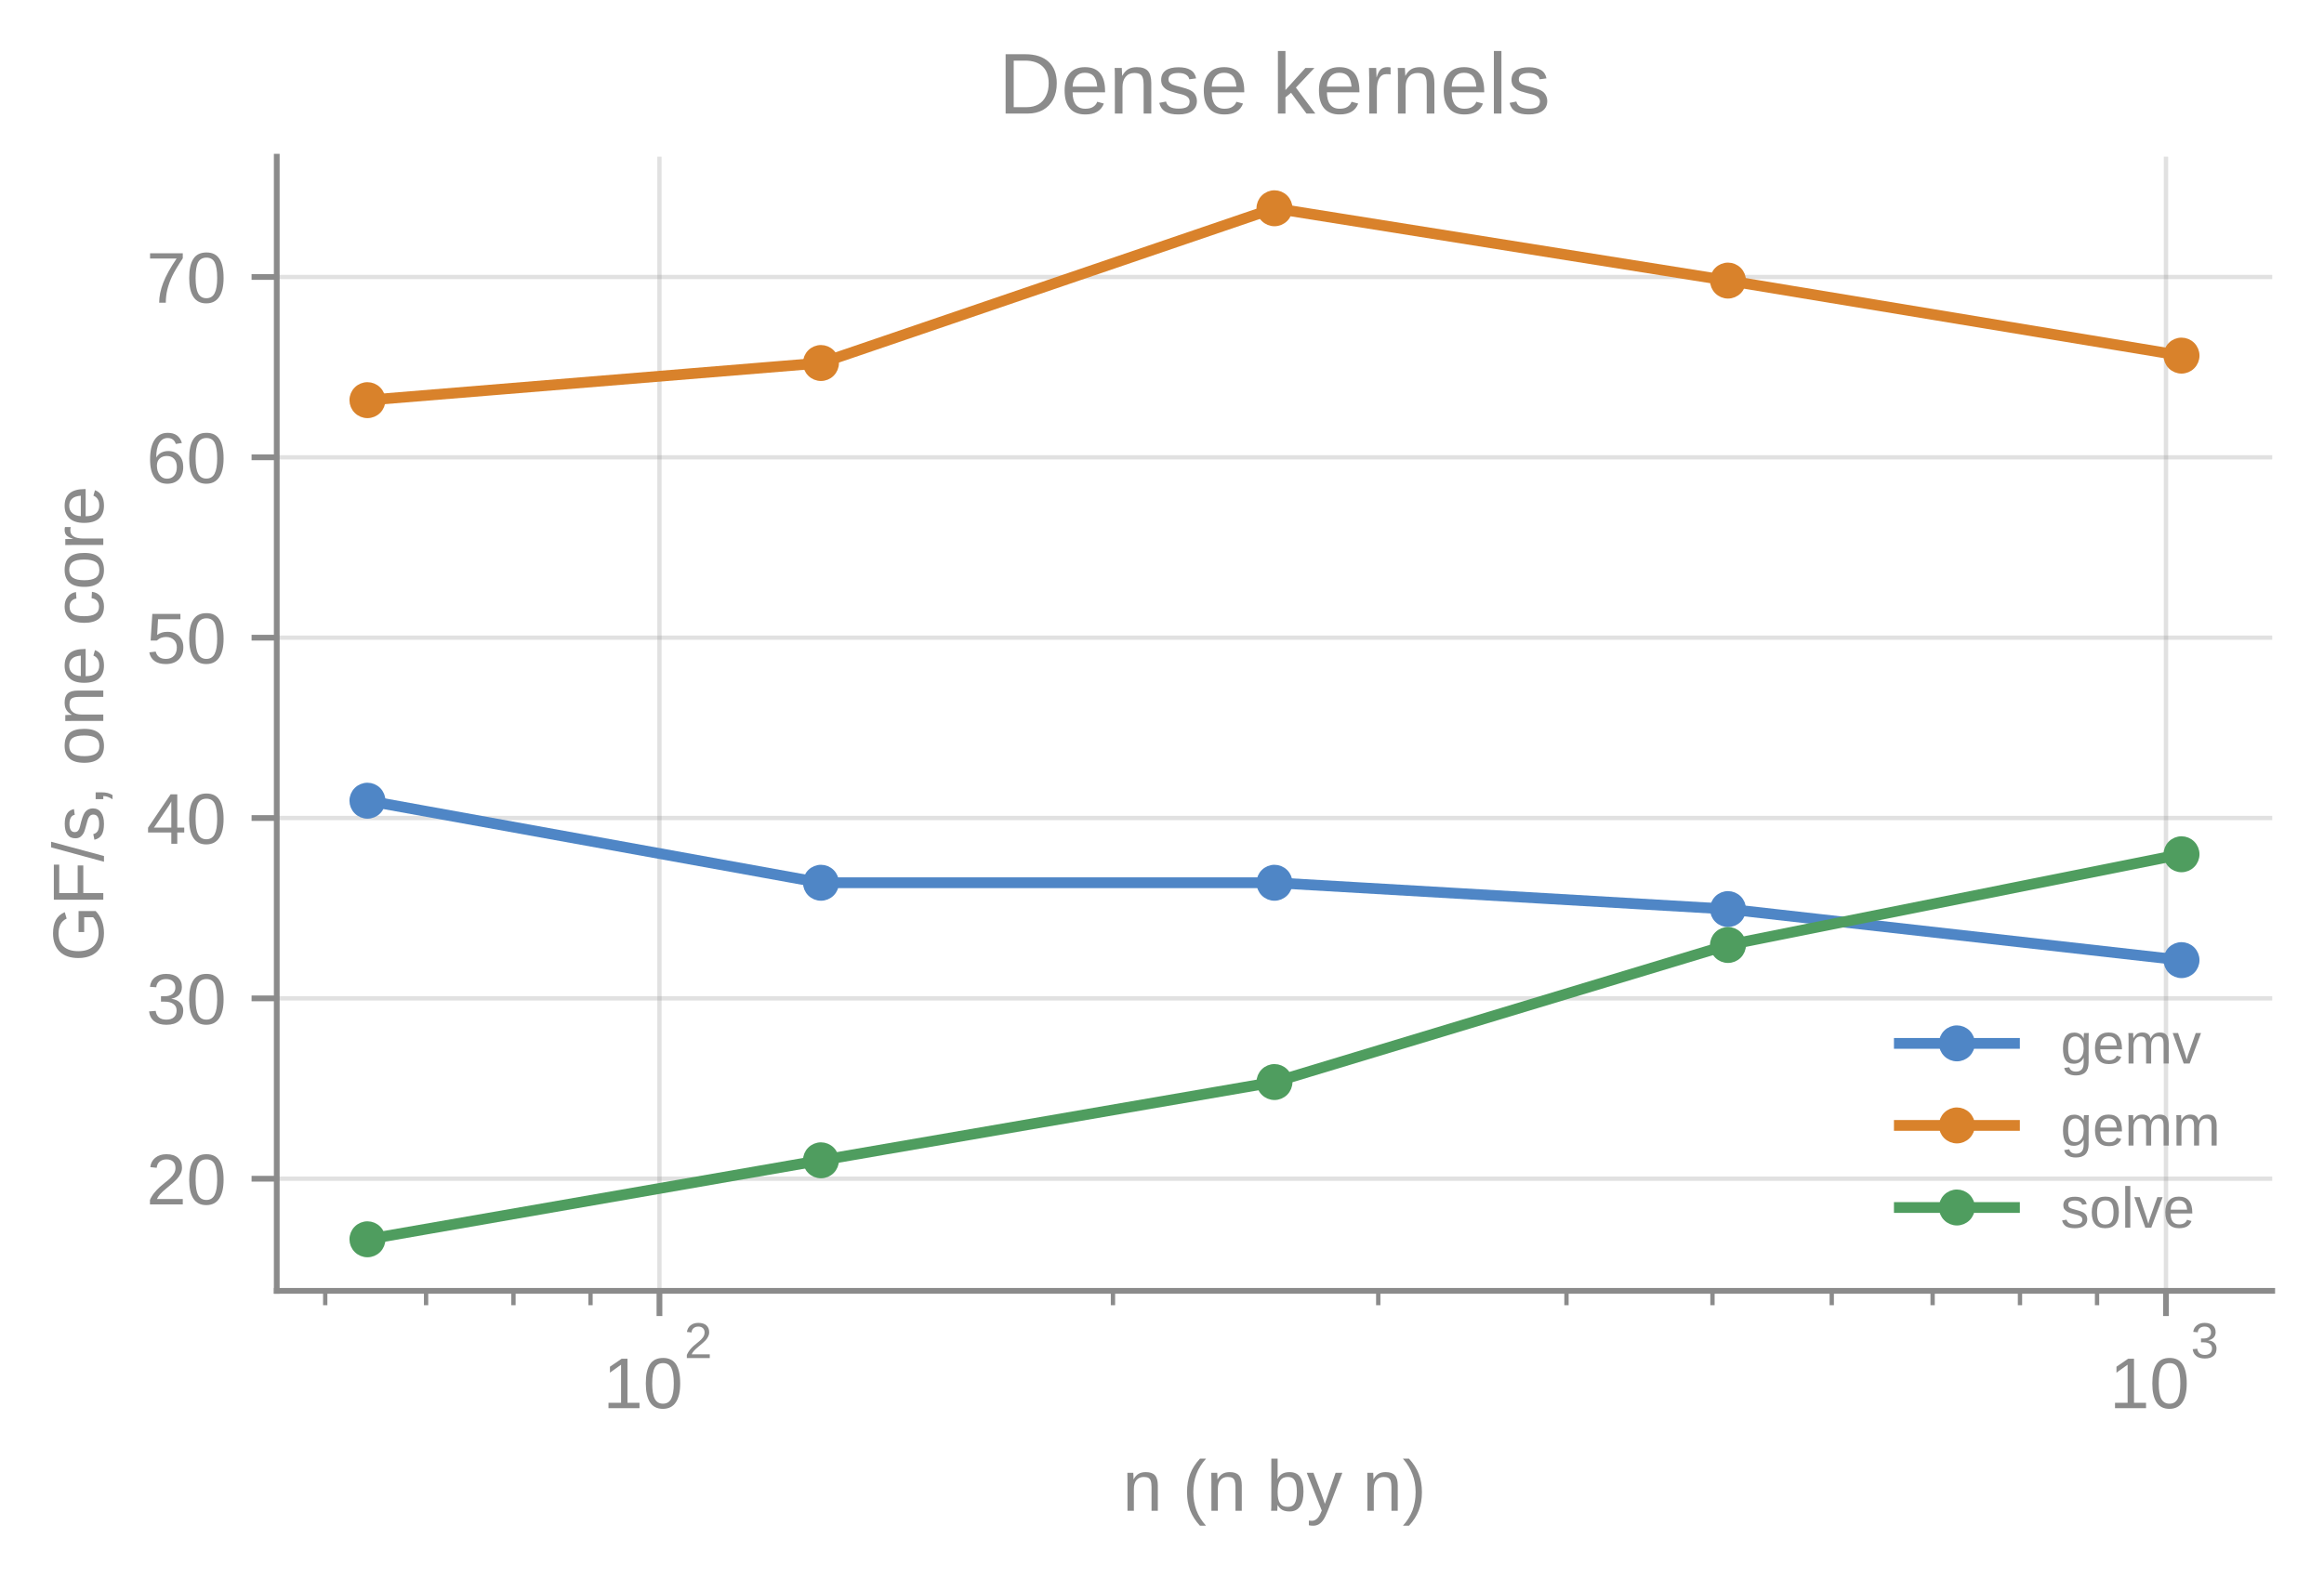
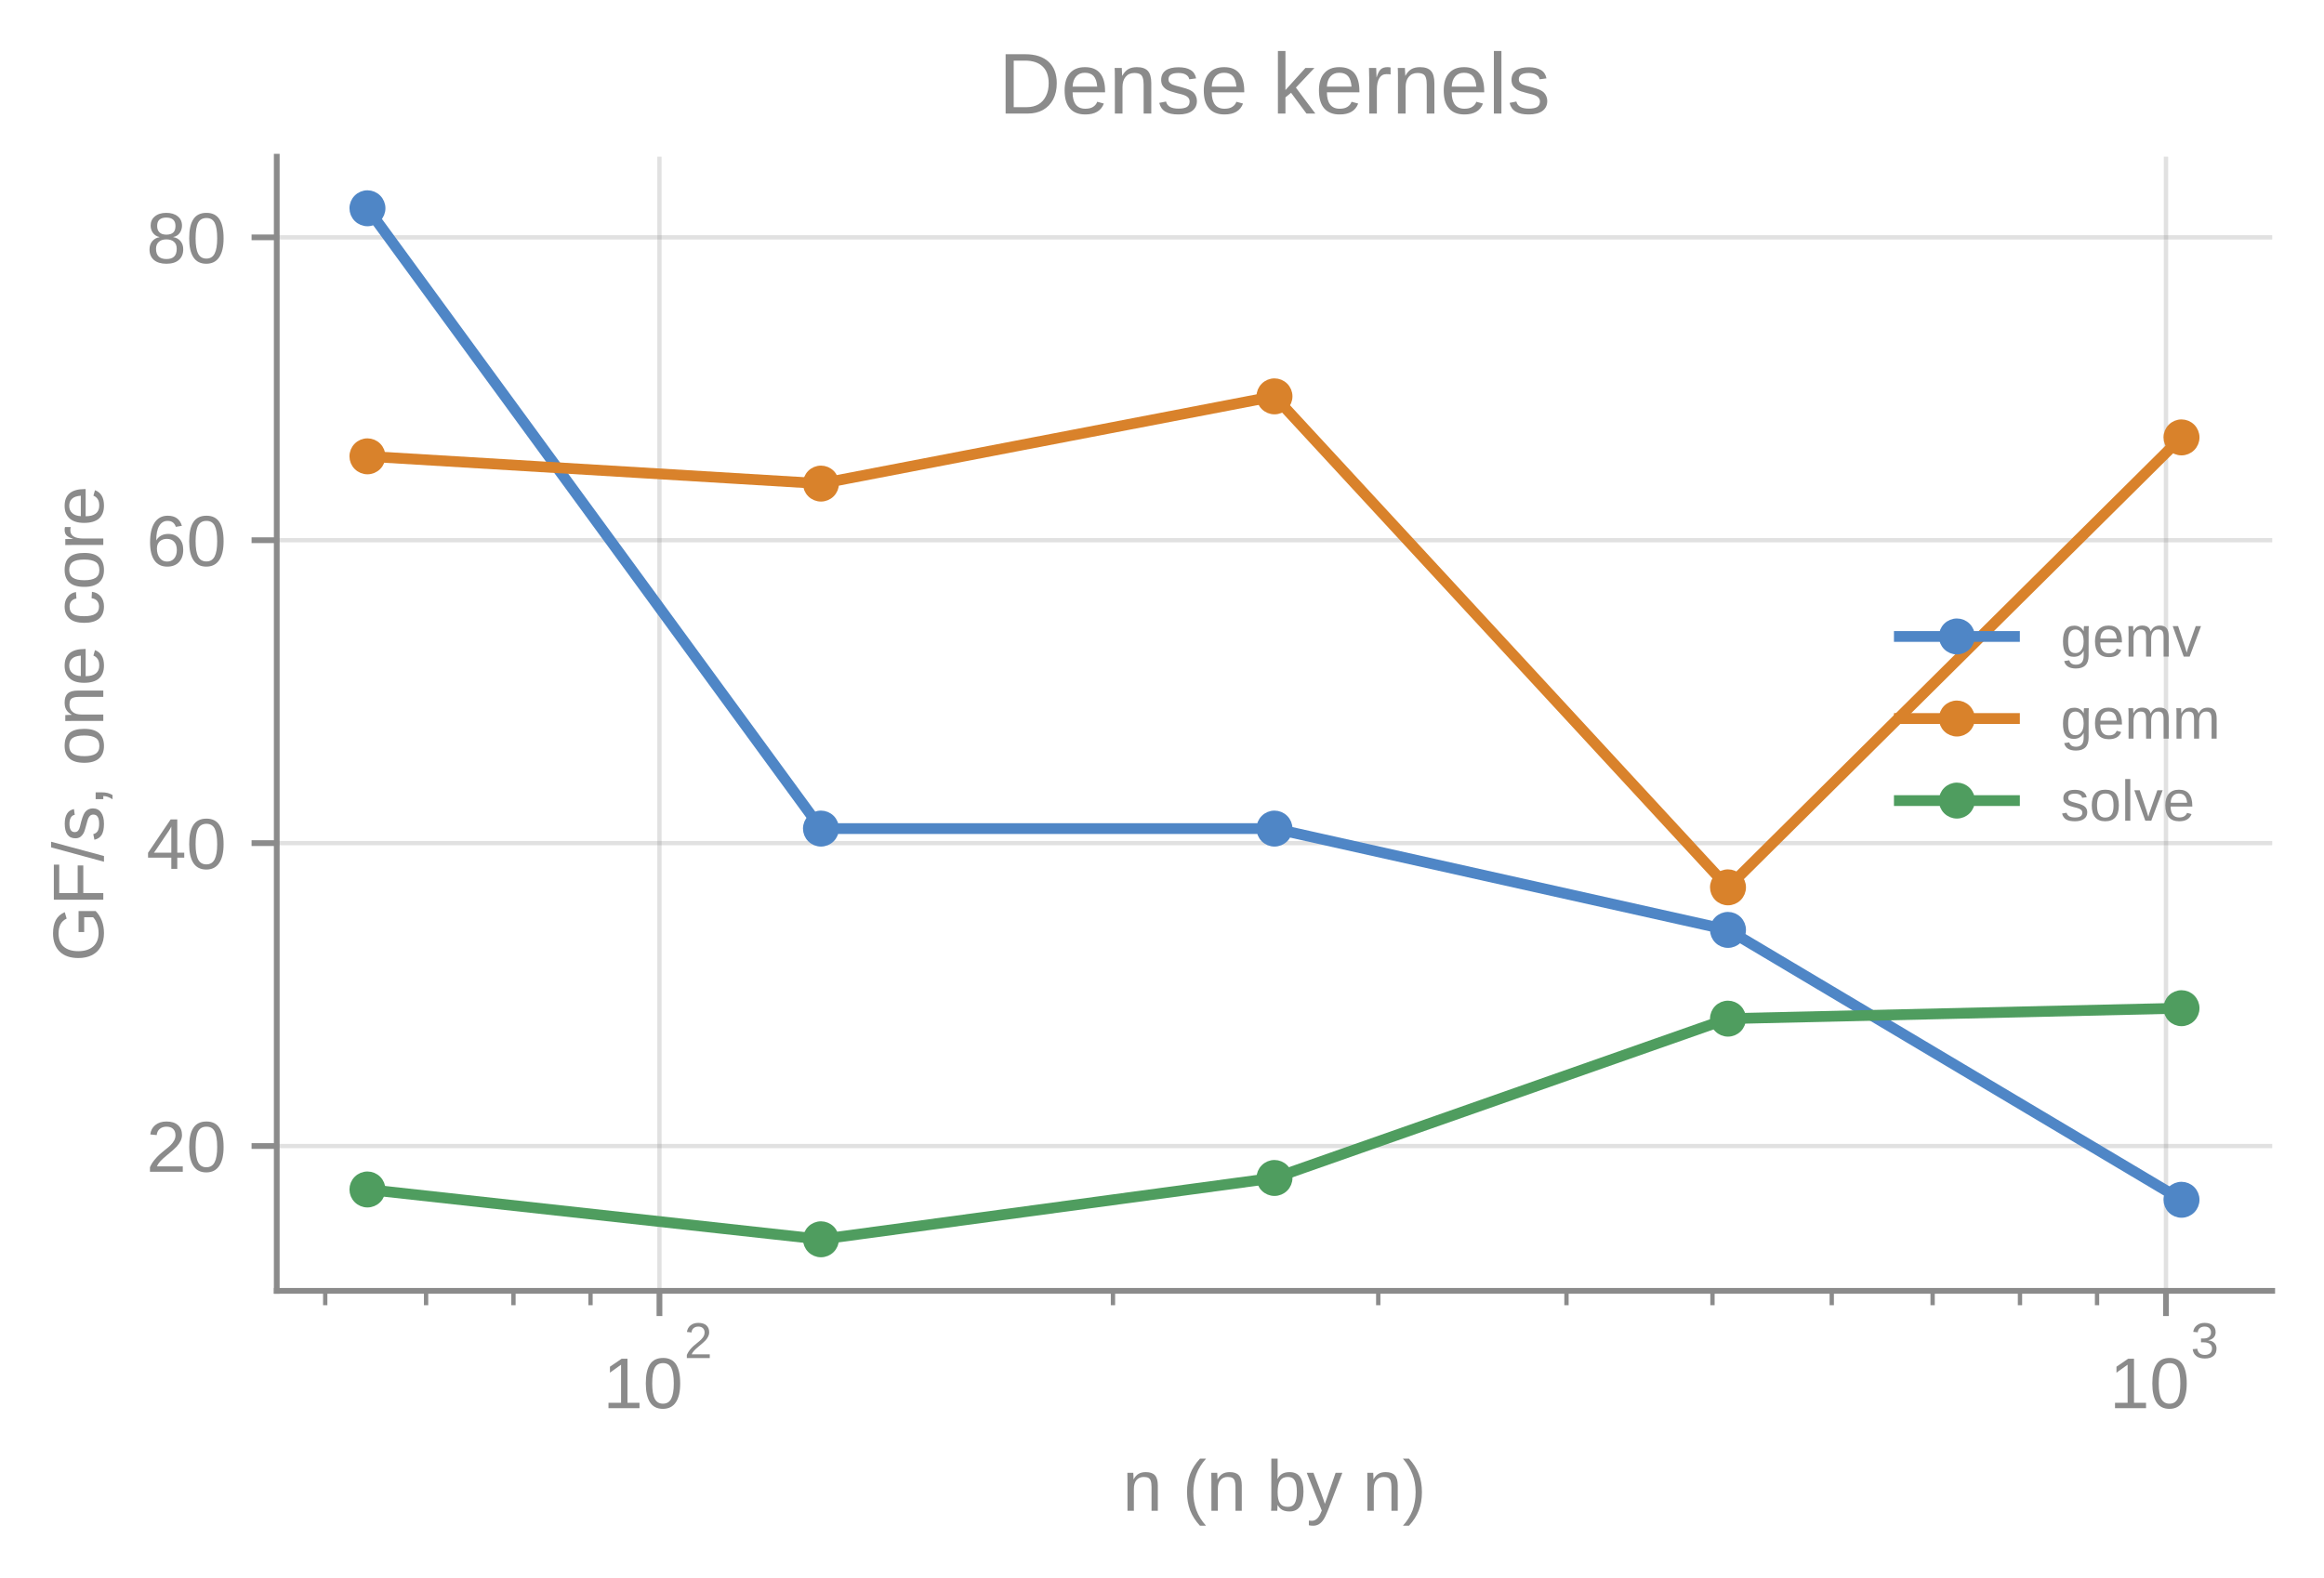
<svg xmlns="http://www.w3.org/2000/svg" xmlns:xlink="http://www.w3.org/1999/xlink" width="323.027pt" height="219.36pt" viewBox="0 0 323.027 219.36" version="1.1">
  <defs>
    <style type="text/css">*{stroke-linejoin: round; stroke-linecap: butt}</style>
  </defs>
  <g id="figure_1">
    <g id="patch_1">
      <path d="M 0 219.36  L 323.027 219.36  L 323.027 0  L 0 0  L 0 219.36  z " style="fill: none" />
    </g>
    <g id="axes_1">
      <g id="patch_2">
        <path d="M 38.467 179.476  L 315.827 179.476  L 315.827 21.789  L 38.467 21.789  L 38.467 179.476  z " style="fill: none" />
      </g>
      <g id="matplotlib.axis_1">
        <g id="xtick_1">
          <g id="line2d_1">
-             <path d="M 91.661 179.476  L 91.661 21.789  " clip-path="url(#p1ddeb76ffd)" style="fill: none; stroke: #8b8b8b; stroke-opacity: 0.25; stroke-width: 0.6; stroke-linecap: square" />
+             <path d="M 91.661 179.476  L 91.661 21.789  " clip-path="url(#p029f4f5f76)" style="fill: none; stroke: #8b8b8b; stroke-opacity: 0.25; stroke-width: 0.6; stroke-linecap: square" />
          </g>
          <g id="line2d_2">
            <defs>
-               <path id="mdc6c7f94e5" d="M 0 0  L 0 3.5  " style="stroke: #8b8b8b; stroke-width: 0.8" />
+               <path id="me39d296951" d="M 0 0  L 0 3.5  " style="stroke: #8b8b8b; stroke-width: 0.8" />
            </defs>
            <g>
-               <use xlink:href="#mdc6c7f94e5" x="91.661" y="179.476" style="fill: #8b8b8b; stroke: #8b8b8b; stroke-width: 0.8" />
+               <use xlink:href="#me39d296951" x="91.661" y="179.476" style="fill: #8b8b8b; stroke: #8b8b8b; stroke-width: 0.8" />
            </g>
          </g>
          <g id="text_1">
            <g style="fill: #8b8b8b" transform="translate(83.81081 196.7885)">
              <text>
                <tspan x="0" y="-0.999" style="font-size: 10px; font-family: 'Arial'; fill: #8b8b8b">1</tspan>
                <tspan x="5.562" y="-0.999" style="font-size: 10px; font-family: 'Arial'; fill: #8b8b8b">0</tspan>
                <tspan x="11.297" y="-7.969" style="font-size: 7px; font-family: 'Arial'; fill: #8b8b8b">2</tspan>
              </text>
            </g>
          </g>
        </g>
        <g id="xtick_2">
          <g id="line2d_3">
-             <path d="M 301.063 179.476  L 301.063 21.789  " clip-path="url(#p1ddeb76ffd)" style="fill: none; stroke: #8b8b8b; stroke-opacity: 0.25; stroke-width: 0.6; stroke-linecap: square" />
+             <path d="M 301.063 179.476  L 301.063 21.789  " clip-path="url(#p029f4f5f76)" style="fill: none; stroke: #8b8b8b; stroke-opacity: 0.25; stroke-width: 0.6; stroke-linecap: square" />
          </g>
          <g id="line2d_4">
            <g>
-               <use xlink:href="#mdc6c7f94e5" x="301.063" y="179.476" style="fill: #8b8b8b; stroke: #8b8b8b; stroke-width: 0.8" />
+               <use xlink:href="#me39d296951" x="301.063" y="179.476" style="fill: #8b8b8b; stroke: #8b8b8b; stroke-width: 0.8" />
            </g>
          </g>
          <g id="text_2">
            <g style="fill: #8b8b8b" transform="translate(293.2131 196.7885)">
              <text>
                <tspan x="0" y="-0.999" style="font-size: 10px; font-family: 'Arial'; fill: #8b8b8b">1</tspan>
                <tspan x="5.562" y="-0.999" style="font-size: 10px; font-family: 'Arial'; fill: #8b8b8b">0</tspan>
                <tspan x="11.297" y="-7.969" style="font-size: 7px; font-family: 'Arial'; fill: #8b8b8b">3</tspan>
              </text>
            </g>
          </g>
        </g>
        <g id="xtick_3">
          <g id="line2d_5">
            <defs>
-               <path id="ma3c6c5bebd" d="M 0 0  L 0 2  " style="stroke: #8b8b8b; stroke-width: 0.6" />
+               <path id="mb187d17b0e" d="M 0 0  L 0 2  " style="stroke: #8b8b8b; stroke-width: 0.6" />
            </defs>
            <g>
-               <use xlink:href="#ma3c6c5bebd" x="45.205" y="179.476" style="fill: #8b8b8b; stroke: #8b8b8b; stroke-width: 0.6" />
+               <use xlink:href="#mb187d17b0e" x="45.205" y="179.476" style="fill: #8b8b8b; stroke: #8b8b8b; stroke-width: 0.6" />
            </g>
          </g>
        </g>
        <g id="xtick_4">
          <g id="line2d_6">
            <g>
-               <use xlink:href="#ma3c6c5bebd" x="59.224" y="179.476" style="fill: #8b8b8b; stroke: #8b8b8b; stroke-width: 0.6" />
+               <use xlink:href="#mb187d17b0e" x="59.224" y="179.476" style="fill: #8b8b8b; stroke: #8b8b8b; stroke-width: 0.6" />
            </g>
          </g>
        </g>
        <g id="xtick_5">
          <g id="line2d_7">
            <g>
-               <use xlink:href="#ma3c6c5bebd" x="71.368" y="179.476" style="fill: #8b8b8b; stroke: #8b8b8b; stroke-width: 0.6" />
+               <use xlink:href="#mb187d17b0e" x="71.368" y="179.476" style="fill: #8b8b8b; stroke: #8b8b8b; stroke-width: 0.6" />
            </g>
          </g>
        </g>
        <g id="xtick_6">
          <g id="line2d_8">
            <g>
-               <use xlink:href="#ma3c6c5bebd" x="82.079" y="179.476" style="fill: #8b8b8b; stroke: #8b8b8b; stroke-width: 0.6" />
+               <use xlink:href="#mb187d17b0e" x="82.079" y="179.476" style="fill: #8b8b8b; stroke: #8b8b8b; stroke-width: 0.6" />
            </g>
          </g>
        </g>
        <g id="xtick_7">
          <g id="line2d_9">
            <g>
-               <use xlink:href="#ma3c6c5bebd" x="154.697" y="179.476" style="fill: #8b8b8b; stroke: #8b8b8b; stroke-width: 0.6" />
+               <use xlink:href="#mb187d17b0e" x="154.697" y="179.476" style="fill: #8b8b8b; stroke: #8b8b8b; stroke-width: 0.6" />
            </g>
          </g>
        </g>
        <g id="xtick_8">
          <g id="line2d_10">
            <g>
-               <use xlink:href="#ma3c6c5bebd" x="191.571" y="179.476" style="fill: #8b8b8b; stroke: #8b8b8b; stroke-width: 0.6" />
+               <use xlink:href="#mb187d17b0e" x="191.571" y="179.476" style="fill: #8b8b8b; stroke: #8b8b8b; stroke-width: 0.6" />
            </g>
          </g>
        </g>
        <g id="xtick_9">
          <g id="line2d_11">
            <g>
-               <use xlink:href="#ma3c6c5bebd" x="217.734" y="179.476" style="fill: #8b8b8b; stroke: #8b8b8b; stroke-width: 0.6" />
+               <use xlink:href="#mb187d17b0e" x="217.734" y="179.476" style="fill: #8b8b8b; stroke: #8b8b8b; stroke-width: 0.6" />
            </g>
          </g>
        </g>
        <g id="xtick_10">
          <g id="line2d_12">
            <g>
-               <use xlink:href="#ma3c6c5bebd" x="238.027" y="179.476" style="fill: #8b8b8b; stroke: #8b8b8b; stroke-width: 0.6" />
+               <use xlink:href="#mb187d17b0e" x="238.027" y="179.476" style="fill: #8b8b8b; stroke: #8b8b8b; stroke-width: 0.6" />
            </g>
          </g>
        </g>
        <g id="xtick_11">
          <g id="line2d_13">
            <g>
-               <use xlink:href="#ma3c6c5bebd" x="254.607" y="179.476" style="fill: #8b8b8b; stroke: #8b8b8b; stroke-width: 0.6" />
+               <use xlink:href="#mb187d17b0e" x="254.607" y="179.476" style="fill: #8b8b8b; stroke: #8b8b8b; stroke-width: 0.6" />
            </g>
          </g>
        </g>
        <g id="xtick_12">
          <g id="line2d_14">
            <g>
-               <use xlink:href="#ma3c6c5bebd" x="268.626" y="179.476" style="fill: #8b8b8b; stroke: #8b8b8b; stroke-width: 0.6" />
+               <use xlink:href="#mb187d17b0e" x="268.626" y="179.476" style="fill: #8b8b8b; stroke: #8b8b8b; stroke-width: 0.6" />
            </g>
          </g>
        </g>
        <g id="xtick_13">
          <g id="line2d_15">
            <g>
-               <use xlink:href="#ma3c6c5bebd" x="280.77" y="179.476" style="fill: #8b8b8b; stroke: #8b8b8b; stroke-width: 0.6" />
+               <use xlink:href="#mb187d17b0e" x="280.77" y="179.476" style="fill: #8b8b8b; stroke: #8b8b8b; stroke-width: 0.6" />
            </g>
          </g>
        </g>
        <g id="xtick_14">
          <g id="line2d_16">
            <g>
-               <use xlink:href="#ma3c6c5bebd" x="291.481" y="179.476" style="fill: #8b8b8b; stroke: #8b8b8b; stroke-width: 0.6" />
+               <use xlink:href="#mb187d17b0e" x="291.481" y="179.476" style="fill: #8b8b8b; stroke: #8b8b8b; stroke-width: 0.6" />
            </g>
          </g>
        </g>
        <g id="text_3">
          <text style="font-size: 10px; font-family: 'Arial', 'DejaVu Sans'; text-anchor: middle; fill: #8b8b8b" x="177.147" y="210.056" transform="rotate(-0 177.1472 210.0557)">n (n by n)</text>
        </g>
      </g>
      <g id="matplotlib.axis_2">
        <g id="ytick_1">
          <g id="line2d_17">
-             <path d="M 38.467 163.883  L 315.827 163.883  " clip-path="url(#p1ddeb76ffd)" style="fill: none; stroke: #8b8b8b; stroke-opacity: 0.25; stroke-width: 0.6; stroke-linecap: square" />
+             <path d="M 38.467 159.338  L 315.827 159.338  " clip-path="url(#p029f4f5f76)" style="fill: none; stroke: #8b8b8b; stroke-opacity: 0.25; stroke-width: 0.6; stroke-linecap: square" />
          </g>
          <g id="line2d_18">
            <defs>
-               <path id="m59c6246e74" d="M 0 0  L -3.5 0  " style="stroke: #8b8b8b; stroke-width: 0.8" />
+               <path id="mec348b137a" d="M 0 0  L -3.5 0  " style="stroke: #8b8b8b; stroke-width: 0.8" />
            </defs>
            <g>
-               <use xlink:href="#m59c6246e74" x="38.467" y="163.883" style="fill: #8b8b8b; stroke: #8b8b8b; stroke-width: 0.8" />
+               <use xlink:href="#mec348b137a" x="38.467" y="159.338" style="fill: #8b8b8b; stroke: #8b8b8b; stroke-width: 0.8" />
            </g>
          </g>
          <g id="text_4">
-             <text style="font-size: 10px; font-family: 'Arial', 'DejaVu Sans'; text-anchor: end; fill: #8b8b8b" x="31.467" y="167.462" transform="rotate(-0 31.46719 167.4623)">20</text>
+             <text style="font-size: 10px; font-family: 'Arial', 'DejaVu Sans'; text-anchor: end; fill: #8b8b8b" x="31.467" y="162.917" transform="rotate(-0 31.46719 162.9166)">20</text>
          </g>
        </g>
        <g id="ytick_2">
          <g id="line2d_19">
-             <path d="M 38.467 138.809  L 315.827 138.809  " clip-path="url(#p1ddeb76ffd)" style="fill: none; stroke: #8b8b8b; stroke-opacity: 0.25; stroke-width: 0.6; stroke-linecap: square" />
+             <path d="M 38.467 117.225  L 315.827 117.225  " clip-path="url(#p029f4f5f76)" style="fill: none; stroke: #8b8b8b; stroke-opacity: 0.25; stroke-width: 0.6; stroke-linecap: square" />
          </g>
          <g id="line2d_20">
            <g>
-               <use xlink:href="#m59c6246e74" x="38.467" y="138.809" style="fill: #8b8b8b; stroke: #8b8b8b; stroke-width: 0.8" />
+               <use xlink:href="#mec348b137a" x="38.467" y="117.225" style="fill: #8b8b8b; stroke: #8b8b8b; stroke-width: 0.8" />
            </g>
          </g>
          <g id="text_5">
-             <text style="font-size: 10px; font-family: 'Arial', 'DejaVu Sans'; text-anchor: end; fill: #8b8b8b" x="31.467" y="142.388" transform="rotate(-0 31.46719 142.3877)">30</text>
+             <text style="font-size: 10px; font-family: 'Arial', 'DejaVu Sans'; text-anchor: end; fill: #8b8b8b" x="31.467" y="120.804" transform="rotate(-0 31.46719 120.804)">40</text>
          </g>
        </g>
        <g id="ytick_3">
          <g id="line2d_21">
-             <path d="M 38.467 113.734  L 315.827 113.734  " clip-path="url(#p1ddeb76ffd)" style="fill: none; stroke: #8b8b8b; stroke-opacity: 0.25; stroke-width: 0.6; stroke-linecap: square" />
+             <path d="M 38.467 75.112  L 315.827 75.112  " clip-path="url(#p029f4f5f76)" style="fill: none; stroke: #8b8b8b; stroke-opacity: 0.25; stroke-width: 0.6; stroke-linecap: square" />
          </g>
          <g id="line2d_22">
            <g>
-               <use xlink:href="#m59c6246e74" x="38.467" y="113.734" style="fill: #8b8b8b; stroke: #8b8b8b; stroke-width: 0.8" />
+               <use xlink:href="#mec348b137a" x="38.467" y="75.112" style="fill: #8b8b8b; stroke: #8b8b8b; stroke-width: 0.8" />
            </g>
          </g>
          <g id="text_6">
-             <text style="font-size: 10px; font-family: 'Arial', 'DejaVu Sans'; text-anchor: end; fill: #8b8b8b" x="31.467" y="117.313" transform="rotate(-0 31.46719 117.3131)">40</text>
+             <text style="font-size: 10px; font-family: 'Arial', 'DejaVu Sans'; text-anchor: end; fill: #8b8b8b" x="31.467" y="78.691" transform="rotate(-0 31.46719 78.69133)">60</text>
          </g>
        </g>
        <g id="ytick_4">
          <g id="line2d_23">
-             <path d="M 38.467 88.66  L 315.827 88.66  " clip-path="url(#p1ddeb76ffd)" style="fill: none; stroke: #8b8b8b; stroke-opacity: 0.25; stroke-width: 0.6; stroke-linecap: square" />
+             <path d="M 38.467 33  L 315.827 33  " clip-path="url(#p029f4f5f76)" style="fill: none; stroke: #8b8b8b; stroke-opacity: 0.25; stroke-width: 0.6; stroke-linecap: square" />
          </g>
          <g id="line2d_24">
            <g>
-               <use xlink:href="#m59c6246e74" x="38.467" y="88.66" style="fill: #8b8b8b; stroke: #8b8b8b; stroke-width: 0.8" />
+               <use xlink:href="#mec348b137a" x="38.467" y="33" style="fill: #8b8b8b; stroke: #8b8b8b; stroke-width: 0.8" />
            </g>
          </g>
          <g id="text_7">
-             <text style="font-size: 10px; font-family: 'Arial', 'DejaVu Sans'; text-anchor: end; fill: #8b8b8b" x="31.467" y="92.238" transform="rotate(-0 31.46719 92.23847)">50</text>
-           </g>
-         </g>
-         <g id="ytick_5">
-           <g id="line2d_25">
-             <path d="M 38.467 63.585  L 315.827 63.585  " clip-path="url(#p1ddeb76ffd)" style="fill: none; stroke: #8b8b8b; stroke-opacity: 0.25; stroke-width: 0.6; stroke-linecap: square" />
-           </g>
-           <g id="line2d_26">
-             <g>
-               <use xlink:href="#m59c6246e74" x="38.467" y="63.585" style="fill: #8b8b8b; stroke: #8b8b8b; stroke-width: 0.8" />
-             </g>
-           </g>
-           <g id="text_8">
-             <text style="font-size: 10px; font-family: 'Arial', 'DejaVu Sans'; text-anchor: end; fill: #8b8b8b" x="31.467" y="67.164" transform="rotate(-0 31.46719 67.16388)">60</text>
-           </g>
-         </g>
-         <g id="ytick_6">
-           <g id="line2d_27">
-             <path d="M 38.467 38.51  L 315.827 38.51  " clip-path="url(#p1ddeb76ffd)" style="fill: none; stroke: #8b8b8b; stroke-opacity: 0.25; stroke-width: 0.6; stroke-linecap: square" />
-           </g>
-           <g id="line2d_28">
-             <g>
-               <use xlink:href="#m59c6246e74" x="38.467" y="38.51" style="fill: #8b8b8b; stroke: #8b8b8b; stroke-width: 0.8" />
-             </g>
-           </g>
-           <g id="text_9">
-             <text style="font-size: 10px; font-family: 'Arial', 'DejaVu Sans'; text-anchor: end; fill: #8b8b8b" x="31.467" y="42.089" transform="rotate(-0 31.46719 42.08928)">70</text>
-           </g>
-         </g>
-         <g id="text_10">
+             <text style="font-size: 10px; font-family: 'Arial', 'DejaVu Sans'; text-anchor: end; fill: #8b8b8b" x="31.467" y="36.579" transform="rotate(-0 31.46719 36.57867)">80</text>
+           </g>
+         </g>
+         <g id="text_8">
          <text style="font-size: 10px; font-family: 'Arial', 'DejaVu Sans'; text-anchor: middle; fill: #8b8b8b" x="14.358" y="100.633" transform="rotate(-90 14.35781 100.6327)">GF/s, one core</text>
        </g>
      </g>
-       <g id="line2d_29">
-         <path d="M 51.074 111.327  L 114.111 122.736  L 177.147 122.736  L 240.184 126.397  L 303.22 133.493  " clip-path="url(#p1ddeb76ffd)" style="fill: none; stroke: #4f86c6; stroke-width: 1.5; stroke-linecap: square" />
+       <g id="line2d_25">
+         <path d="M 51.074 28.957  L 114.111 115.204  L 177.147 115.204  L 240.184 129.29  L 303.22 166.813  " clip-path="url(#p029f4f5f76)" style="fill: none; stroke: #4f86c6; stroke-width: 1.5; stroke-linecap: square" />
        <defs>
-           <path id="mcc139f6a96" d="M 0 2  C 0.53 2 1.039 1.789 1.414 1.414  C 1.789 1.039 2 0.53 2 0  C 2 -0.53 1.789 -1.039 1.414 -1.414  C 1.039 -1.789 0.53 -2 0 -2  C -0.53 -2 -1.039 -1.789 -1.414 -1.414  C -1.789 -1.039 -2 -0.53 -2 0  C -2 0.53 -1.789 1.039 -1.414 1.414  C -1.039 1.789 -0.53 2 0 2  z " style="stroke: #4f86c6" />
+           <path id="md1d1b42a2a" d="M 0 2  C 0.53 2 1.039 1.789 1.414 1.414  C 1.789 1.039 2 0.53 2 0  C 2 -0.53 1.789 -1.039 1.414 -1.414  C 1.039 -1.789 0.53 -2 0 -2  C -0.53 -2 -1.039 -1.789 -1.414 -1.414  C -1.789 -1.039 -2 -0.53 -2 0  C -2 0.53 -1.789 1.039 -1.414 1.414  C -1.039 1.789 -0.53 2 0 2  z " style="stroke: #4f86c6" />
        </defs>
-         <g clip-path="url(#p1ddeb76ffd)">
-           <use xlink:href="#mcc139f6a96" x="51.074" y="111.327" style="fill: #4f86c6; stroke: #4f86c6" />
-           <use xlink:href="#mcc139f6a96" x="114.111" y="122.736" style="fill: #4f86c6; stroke: #4f86c6" />
-           <use xlink:href="#mcc139f6a96" x="177.147" y="122.736" style="fill: #4f86c6; stroke: #4f86c6" />
-           <use xlink:href="#mcc139f6a96" x="240.184" y="126.397" style="fill: #4f86c6; stroke: #4f86c6" />
-           <use xlink:href="#mcc139f6a96" x="303.22" y="133.493" style="fill: #4f86c6; stroke: #4f86c6" />
-         </g>
-       </g>
-       <g id="line2d_30">
-         <path d="M 51.074 55.636  L 114.111 50.471  L 177.147 28.957  L 240.184 39.012  L 303.22 49.443  " clip-path="url(#p1ddeb76ffd)" style="fill: none; stroke: #d9822b; stroke-width: 1.5; stroke-linecap: square" />
+         <g clip-path="url(#p029f4f5f76)">
+           <use xlink:href="#md1d1b42a2a" x="51.074" y="28.957" style="fill: #4f86c6; stroke: #4f86c6" />
+           <use xlink:href="#md1d1b42a2a" x="114.111" y="115.204" style="fill: #4f86c6; stroke: #4f86c6" />
+           <use xlink:href="#md1d1b42a2a" x="177.147" y="115.204" style="fill: #4f86c6; stroke: #4f86c6" />
+           <use xlink:href="#md1d1b42a2a" x="240.184" y="129.29" style="fill: #4f86c6; stroke: #4f86c6" />
+           <use xlink:href="#md1d1b42a2a" x="303.22" y="166.813" style="fill: #4f86c6; stroke: #4f86c6" />
+         </g>
+       </g>
+       <g id="line2d_26">
+         <path d="M 51.074 63.447  L 114.111 67.237  L 177.147 55.109  L 240.184 123.374  L 303.22 60.815  " clip-path="url(#p029f4f5f76)" style="fill: none; stroke: #d9822b; stroke-width: 1.5; stroke-linecap: square" />
        <defs>
-           <path id="m0080657ad1" d="M 0 2  C 0.53 2 1.039 1.789 1.414 1.414  C 1.789 1.039 2 0.53 2 0  C 2 -0.53 1.789 -1.039 1.414 -1.414  C 1.039 -1.789 0.53 -2 0 -2  C -0.53 -2 -1.039 -1.789 -1.414 -1.414  C -1.789 -1.039 -2 -0.53 -2 0  C -2 0.53 -1.789 1.039 -1.414 1.414  C -1.039 1.789 -0.53 2 0 2  z " style="stroke: #d9822b" />
+           <path id="m0bd915f911" d="M 0 2  C 0.53 2 1.039 1.789 1.414 1.414  C 1.789 1.039 2 0.53 2 0  C 2 -0.53 1.789 -1.039 1.414 -1.414  C 1.039 -1.789 0.53 -2 0 -2  C -0.53 -2 -1.039 -1.789 -1.414 -1.414  C -1.789 -1.039 -2 -0.53 -2 0  C -2 0.53 -1.789 1.039 -1.414 1.414  C -1.039 1.789 -0.53 2 0 2  z " style="stroke: #d9822b" />
        </defs>
-         <g clip-path="url(#p1ddeb76ffd)">
-           <use xlink:href="#m0080657ad1" x="51.074" y="55.636" style="fill: #d9822b; stroke: #d9822b" />
-           <use xlink:href="#m0080657ad1" x="114.111" y="50.471" style="fill: #d9822b; stroke: #d9822b" />
-           <use xlink:href="#m0080657ad1" x="177.147" y="28.957" style="fill: #d9822b; stroke: #d9822b" />
-           <use xlink:href="#m0080657ad1" x="240.184" y="39.012" style="fill: #d9822b; stroke: #d9822b" />
-           <use xlink:href="#m0080657ad1" x="303.22" y="49.443" style="fill: #d9822b; stroke: #d9822b" />
-         </g>
-       </g>
-       <g id="line2d_31">
-         <path d="M 51.074 172.308  L 114.111 161.326  L 177.147 150.443  L 240.184 131.387  L 303.22 118.774  " clip-path="url(#p1ddeb76ffd)" style="fill: none; stroke: #4f9d5f; stroke-width: 1.5; stroke-linecap: square" />
+         <g clip-path="url(#p029f4f5f76)">
+           <use xlink:href="#m0bd915f911" x="51.074" y="63.447" style="fill: #d9822b; stroke: #d9822b" />
+           <use xlink:href="#m0bd915f911" x="114.111" y="67.237" style="fill: #d9822b; stroke: #d9822b" />
+           <use xlink:href="#m0bd915f911" x="177.147" y="55.109" style="fill: #d9822b; stroke: #d9822b" />
+           <use xlink:href="#m0bd915f911" x="240.184" y="123.374" style="fill: #d9822b; stroke: #d9822b" />
+           <use xlink:href="#m0bd915f911" x="303.22" y="60.815" style="fill: #d9822b; stroke: #d9822b" />
+         </g>
+       </g>
+       <g id="line2d_27">
+         <path d="M 51.074 165.381  L 114.111 172.308  L 177.147 163.781  L 240.184 141.629  L 303.22 140.176  " clip-path="url(#p029f4f5f76)" style="fill: none; stroke: #4f9d5f; stroke-width: 1.5; stroke-linecap: square" />
        <defs>
-           <path id="m5796015ba7" d="M 0 2  C 0.53 2 1.039 1.789 1.414 1.414  C 1.789 1.039 2 0.53 2 0  C 2 -0.53 1.789 -1.039 1.414 -1.414  C 1.039 -1.789 0.53 -2 0 -2  C -0.53 -2 -1.039 -1.789 -1.414 -1.414  C -1.789 -1.039 -2 -0.53 -2 0  C -2 0.53 -1.789 1.039 -1.414 1.414  C -1.039 1.789 -0.53 2 0 2  z " style="stroke: #4f9d5f" />
+           <path id="m090da19a0f" d="M 0 2  C 0.53 2 1.039 1.789 1.414 1.414  C 1.789 1.039 2 0.53 2 0  C 2 -0.53 1.789 -1.039 1.414 -1.414  C 1.039 -1.789 0.53 -2 0 -2  C -0.53 -2 -1.039 -1.789 -1.414 -1.414  C -1.789 -1.039 -2 -0.53 -2 0  C -2 0.53 -1.789 1.039 -1.414 1.414  C -1.039 1.789 -0.53 2 0 2  z " style="stroke: #4f9d5f" />
        </defs>
-         <g clip-path="url(#p1ddeb76ffd)">
-           <use xlink:href="#m5796015ba7" x="51.074" y="172.308" style="fill: #4f9d5f; stroke: #4f9d5f" />
-           <use xlink:href="#m5796015ba7" x="114.111" y="161.326" style="fill: #4f9d5f; stroke: #4f9d5f" />
-           <use xlink:href="#m5796015ba7" x="177.147" y="150.443" style="fill: #4f9d5f; stroke: #4f9d5f" />
-           <use xlink:href="#m5796015ba7" x="240.184" y="131.387" style="fill: #4f9d5f; stroke: #4f9d5f" />
-           <use xlink:href="#m5796015ba7" x="303.22" y="118.774" style="fill: #4f9d5f; stroke: #4f9d5f" />
+         <g clip-path="url(#p029f4f5f76)">
+           <use xlink:href="#m090da19a0f" x="51.074" y="165.381" style="fill: #4f9d5f; stroke: #4f9d5f" />
+           <use xlink:href="#m090da19a0f" x="114.111" y="172.308" style="fill: #4f9d5f; stroke: #4f9d5f" />
+           <use xlink:href="#m090da19a0f" x="177.147" y="163.781" style="fill: #4f9d5f; stroke: #4f9d5f" />
+           <use xlink:href="#m090da19a0f" x="240.184" y="141.629" style="fill: #4f9d5f; stroke: #4f9d5f" />
+           <use xlink:href="#m090da19a0f" x="303.22" y="140.176" style="fill: #4f9d5f; stroke: #4f9d5f" />
        </g>
      </g>
      <g id="patch_3">
        <path d="M 38.467 179.476  L 38.467 21.789  " style="fill: none; stroke: #8b8b8b; stroke-width: 0.8; stroke-linejoin: miter; stroke-linecap: square" />
      </g>
      <g id="patch_4">
        <path d="M 38.467 179.476  L 315.827 179.476  " style="fill: none; stroke: #8b8b8b; stroke-width: 0.8; stroke-linejoin: miter; stroke-linecap: square" />
      </g>
-       <g id="text_11">
+       <g id="text_9">
        <text style="font-size: 12px; font-family: 'Arial', 'DejaVu Sans'; text-anchor: middle; fill: #8b8b8b" x="177.147" y="15.789" transform="rotate(-0 177.1472 15.78937)">Dense kernels</text>
      </g>
      <g id="legend_1">
-         <g id="line2d_32">
-           <path d="M 264.002 145.066  L 272.002 145.066  L 280.002 145.066  " style="fill: none; stroke: #4f86c6; stroke-width: 1.5; stroke-linecap: square" />
+         <g id="line2d_28">
+           <path d="M 264.002 88.491  L 272.002 88.491  L 280.002 88.491  " style="fill: none; stroke: #4f86c6; stroke-width: 1.5; stroke-linecap: square" />
          <g>
-             <use xlink:href="#mcc139f6a96" x="272.002" y="145.066" style="fill: #4f86c6; stroke: #4f86c6" />
+             <use xlink:href="#md1d1b42a2a" x="272.002" y="88.491" style="fill: #4f86c6; stroke: #4f86c6" />
+           </g>
+         </g>
+         <g id="text_10">
+           <text style="font-size: 8px; font-family: 'Arial', 'DejaVu Sans'; text-anchor: start; fill: #8b8b8b" x="286.402" y="91.291" transform="rotate(-0 286.4022 91.29081)">gemv</text>
+         </g>
+         <g id="line2d_29">
+           <path d="M 264.002 99.901  L 272.002 99.901  L 280.002 99.901  " style="fill: none; stroke: #d9822b; stroke-width: 1.5; stroke-linecap: square" />
+           <g>
+             <use xlink:href="#m0bd915f911" x="272.002" y="99.901" style="fill: #d9822b; stroke: #d9822b" />
+           </g>
+         </g>
+         <g id="text_11">
+           <text style="font-size: 8px; font-family: 'Arial', 'DejaVu Sans'; text-anchor: start; fill: #8b8b8b" x="286.402" y="102.701" transform="rotate(-0 286.4022 102.7008)">gemm</text>
+         </g>
+         <g id="line2d_30">
+           <path d="M 264.002 111.311  L 272.002 111.311  L 280.002 111.311  " style="fill: none; stroke: #4f9d5f; stroke-width: 1.5; stroke-linecap: square" />
+           <g>
+             <use xlink:href="#m090da19a0f" x="272.002" y="111.311" style="fill: #4f9d5f; stroke: #4f9d5f" />
          </g>
        </g>
        <g id="text_12">
-           <text style="font-size: 8px; font-family: 'Arial', 'DejaVu Sans'; text-anchor: start; fill: #8b8b8b" x="286.402" y="147.866" transform="rotate(-0 286.4022 147.866)">gemv</text>
-         </g>
-         <g id="line2d_33">
-           <path d="M 264.002 156.476  L 272.002 156.476  L 280.002 156.476  " style="fill: none; stroke: #d9822b; stroke-width: 1.5; stroke-linecap: square" />
-           <g>
-             <use xlink:href="#m0080657ad1" x="272.002" y="156.476" style="fill: #d9822b; stroke: #d9822b" />
-           </g>
-         </g>
-         <g id="text_13">
-           <text style="font-size: 8px; font-family: 'Arial', 'DejaVu Sans'; text-anchor: start; fill: #8b8b8b" x="286.402" y="159.276" transform="rotate(-0 286.4022 159.276)">gemm</text>
-         </g>
-         <g id="line2d_34">
-           <path d="M 264.002 167.886  L 272.002 167.886  L 280.002 167.886  " style="fill: none; stroke: #4f9d5f; stroke-width: 1.5; stroke-linecap: square" />
-           <g>
-             <use xlink:href="#m5796015ba7" x="272.002" y="167.886" style="fill: #4f9d5f; stroke: #4f9d5f" />
-           </g>
-         </g>
-         <g id="text_14">
-           <text style="font-size: 8px; font-family: 'Arial', 'DejaVu Sans'; text-anchor: start; fill: #8b8b8b" x="286.402" y="170.686" transform="rotate(-0 286.4022 170.686)">solve</text>
+           <text style="font-size: 8px; font-family: 'Arial', 'DejaVu Sans'; text-anchor: start; fill: #8b8b8b" x="286.402" y="114.111" transform="rotate(-0 286.4022 114.1108)">solve</text>
        </g>
      </g>
    </g>
  </g>
  <defs>
-     <clipPath id="p1ddeb76ffd">
+     <clipPath id="p029f4f5f76">
      <rect x="38.467" y="21.789" width="277.36" height="157.687" />
    </clipPath>
  </defs>
</svg>
